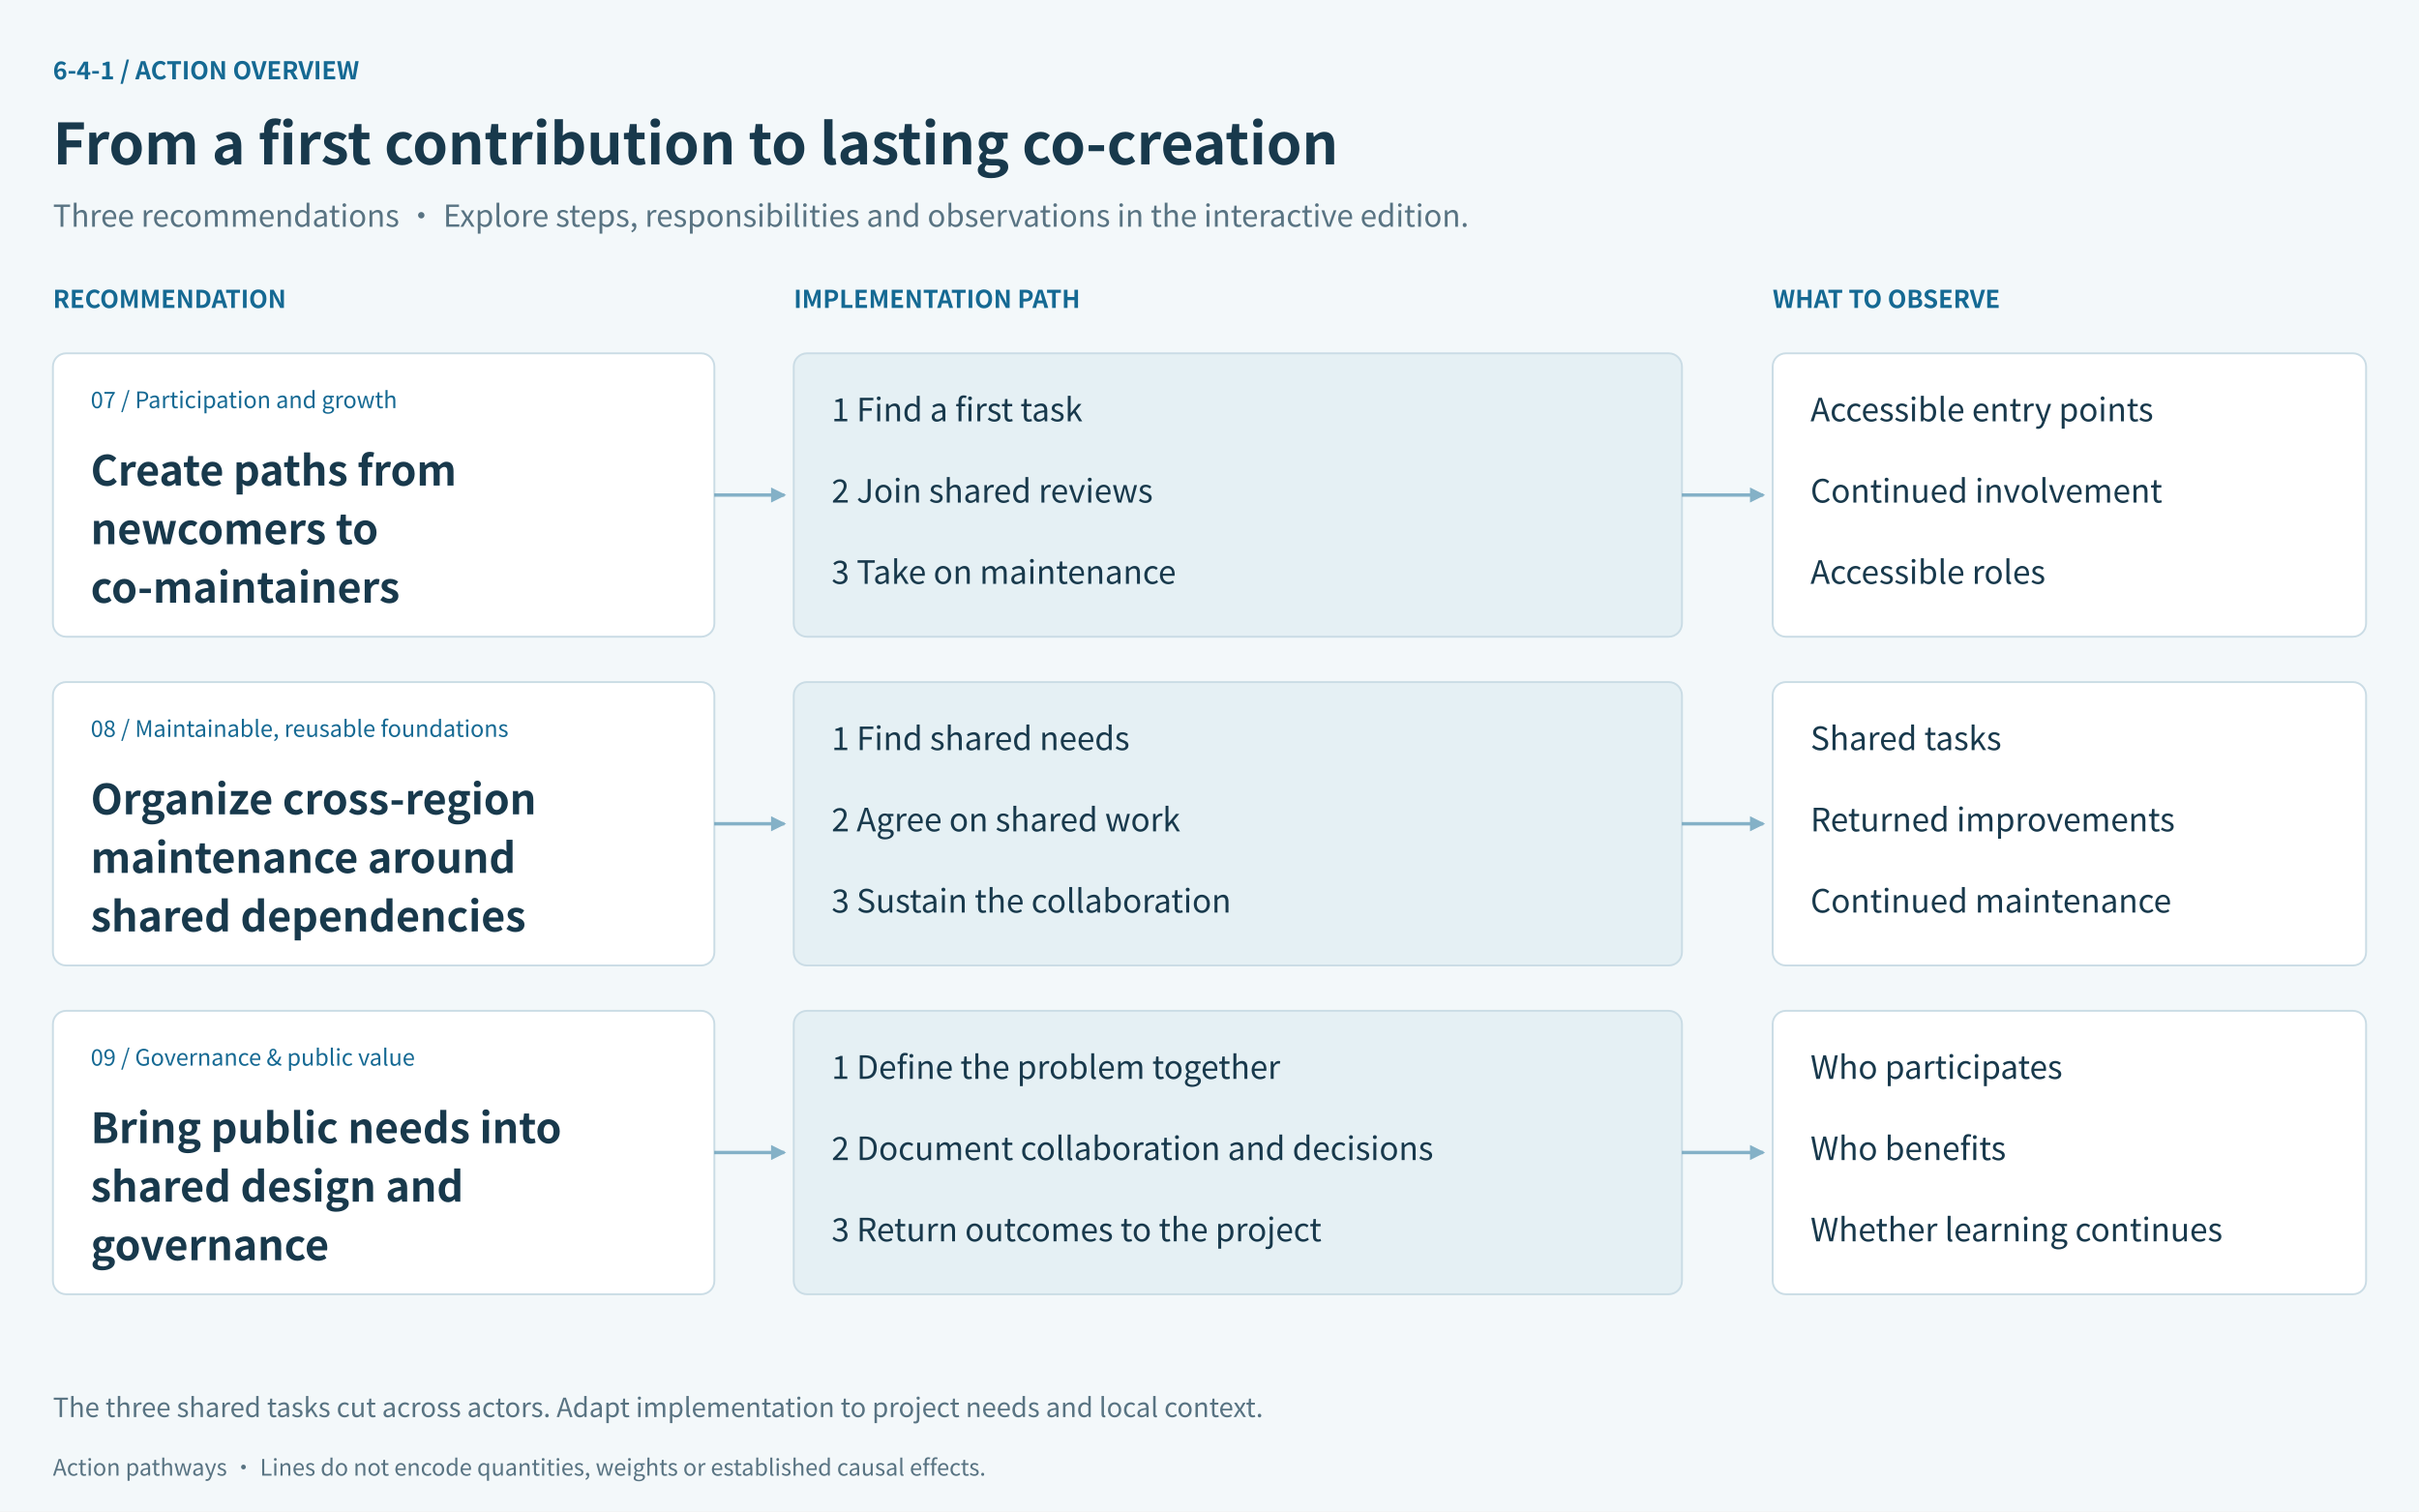
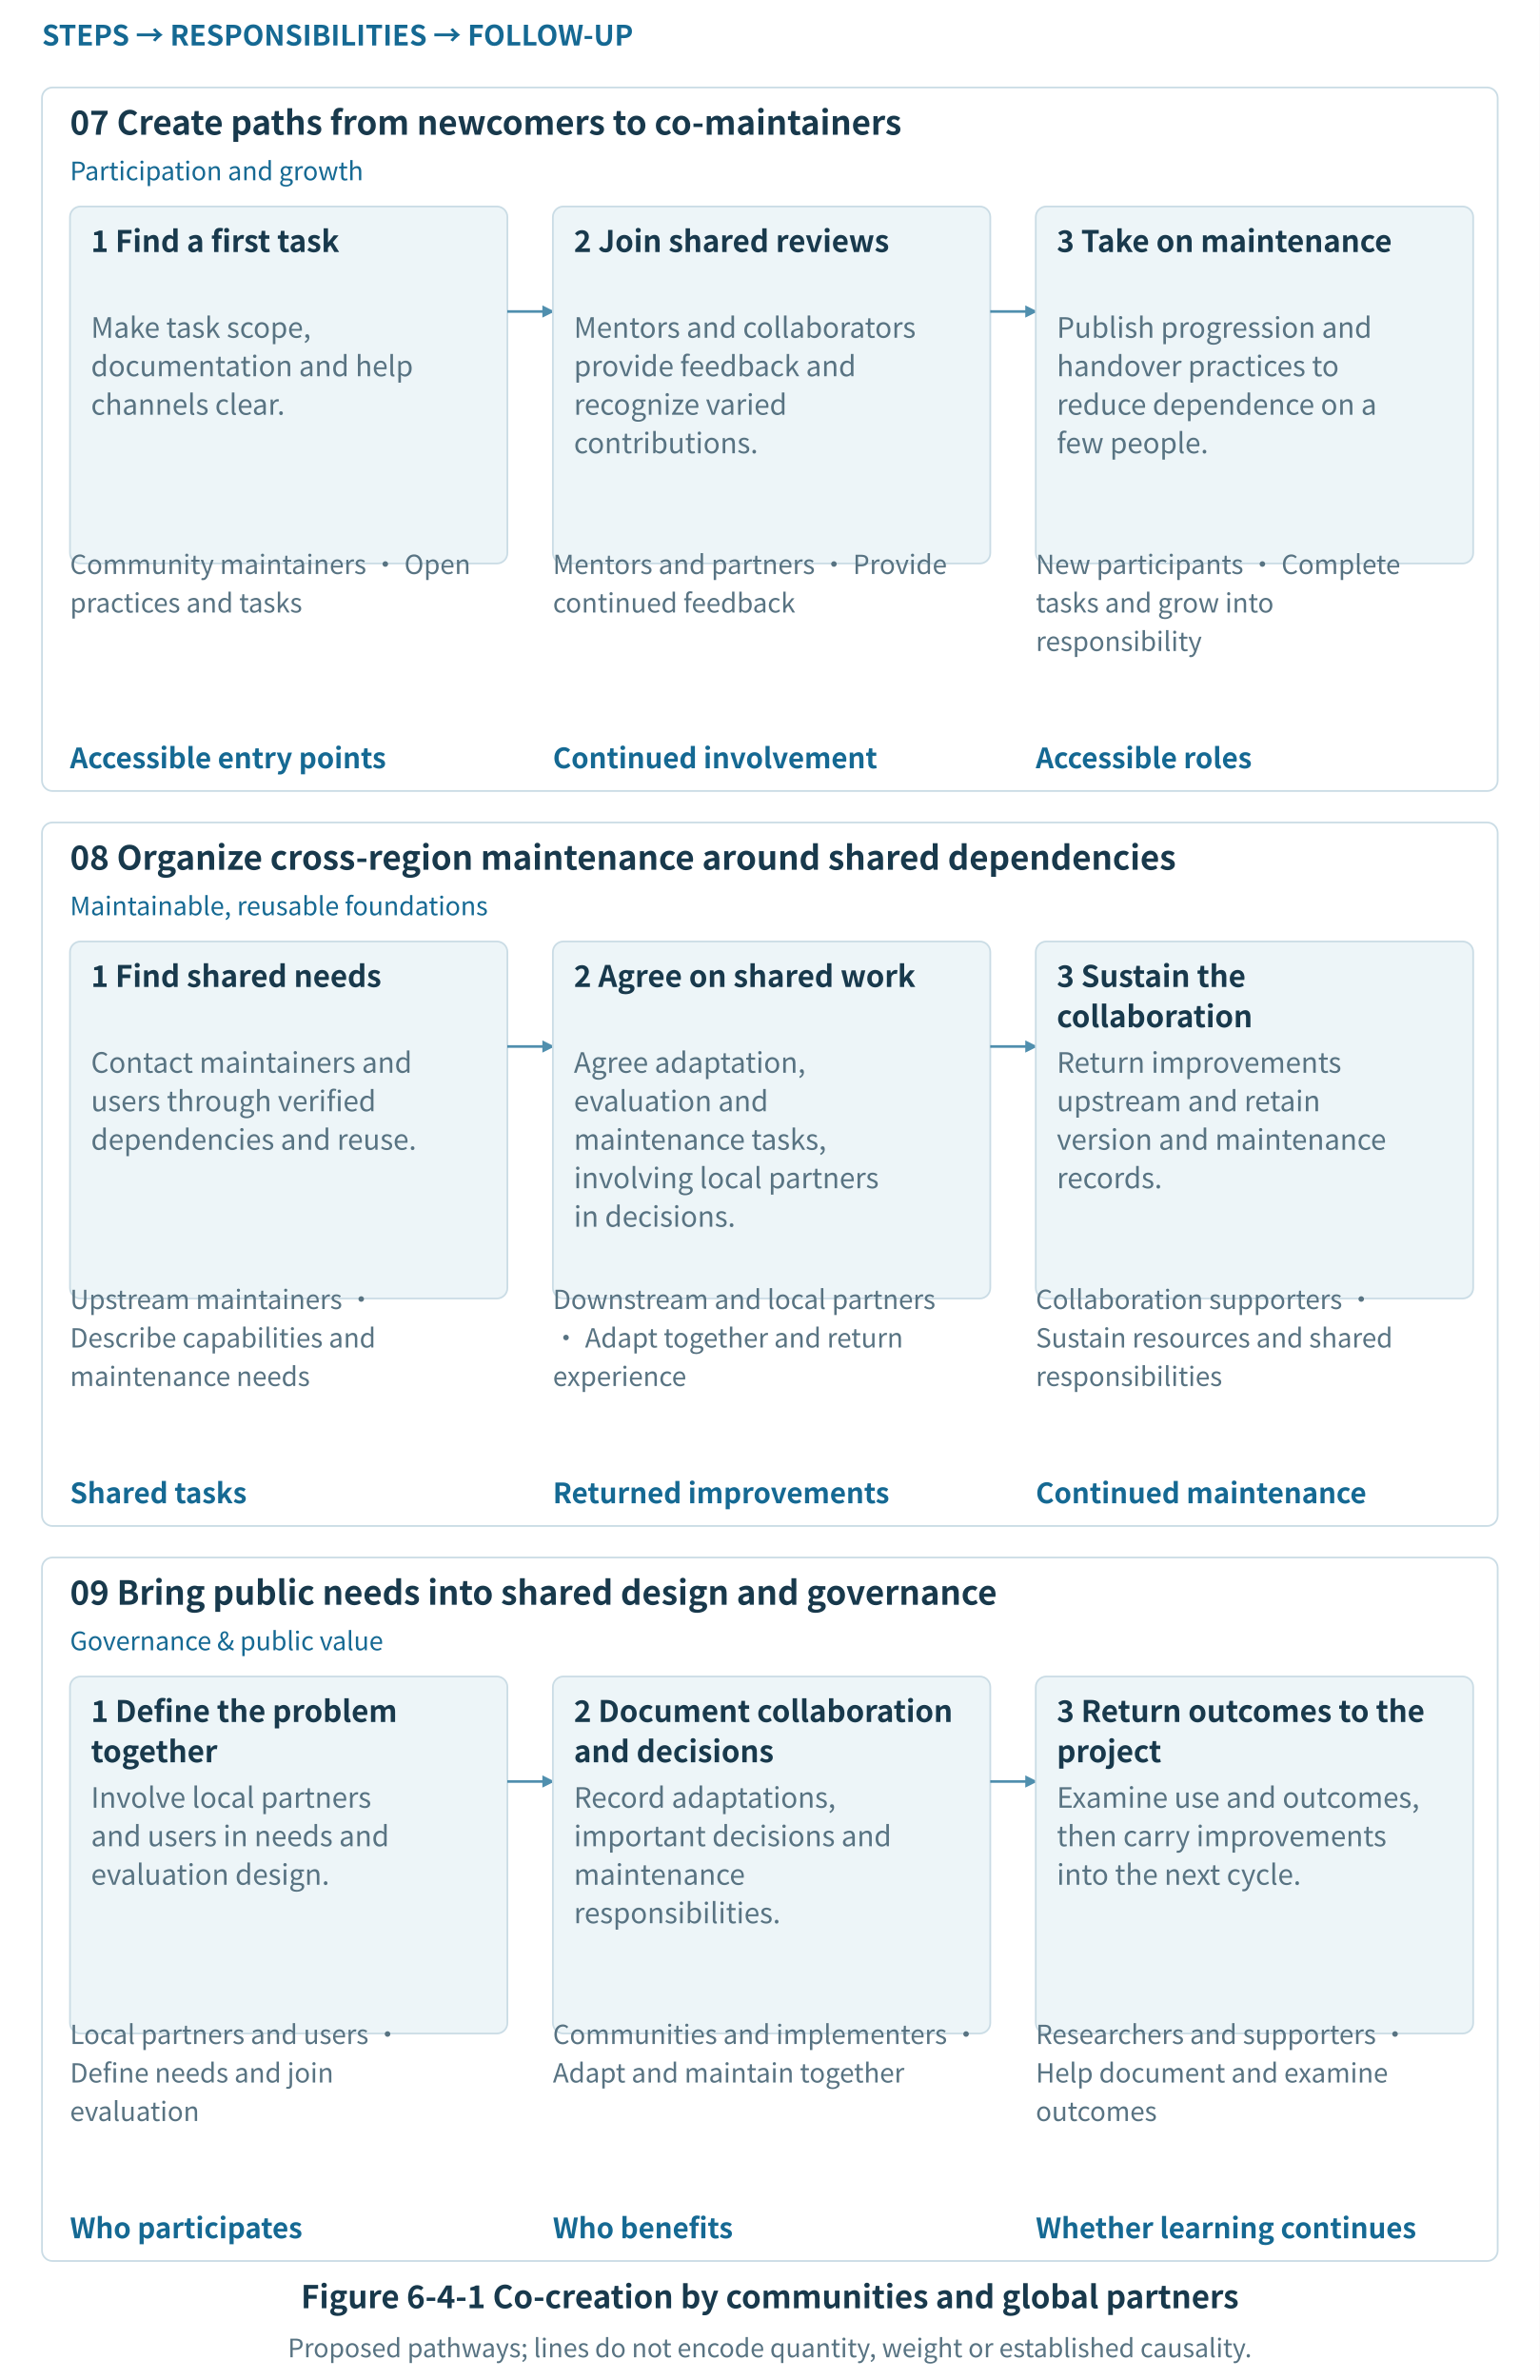
- <svg xmlns="http://www.w3.org/2000/svg" width="1280" height="800" viewBox="0 0 1280 800" role="img">
-   <rect width="1280" height="800" fill="#f3f8fa" />
+ <svg xmlns="http://www.w3.org/2000/svg" width="880" height="1360" viewBox="0 0 880 1360" role="img">
  <defs>
-     <marker id="arrow" markerWidth="8" markerHeight="8" refX="7" refY="4" orient="auto" markerUnits="userSpaceOnUse">
-       <path d="M0 0L8 4L0 8" fill="#156993" />
+     <marker id="arrow" markerWidth="7" markerHeight="7" refX="6" refY="3.5" orient="auto" markerUnits="userSpaceOnUse">
+       <path d="M0 0L7 3.5L0 7" fill="#156993" />
    </marker>
  </defs>
+   <rect width="880" height="1360" fill="#ffffff" />
  <g font-family="Noto Sans CJK SC,Arial,sans-serif" fill="#18394c">
-     <text x="28" y="42" font-size="13" font-weight="600" fill="#156993">6-4-1 / ACTION OVERVIEW</text>
-     <text x="28" y="87" font-size="30" font-weight="600" fill="#18394c">From a first contribution to lasting co-creation</text>
-     <text x="28" y="120" font-size="16" font-weight="400" fill="#587382">Three recommendations · Explore steps, responsibilities and observations in the interactive edition.</text>
-     <text x="28" y="163" font-size="13" font-weight="600" fill="#156993">RECOMMENDATION</text>
-     <text x="420" y="163" font-size="13" font-weight="600" fill="#156993">IMPLEMENTATION PATH</text>
-     <text x="938" y="163" font-size="13" font-weight="600" fill="#156993">WHAT TO OBSERVE</text>
-     <rect x="28" y="187" width="350" height="150" rx="7" fill="#fff" stroke="#cadce5" />
-     <text x="48" y="216" font-size="12" font-weight="400" fill="#156993">07 / Participation and growth</text>
-     <text x="48" y="257" font-size="22" font-weight="600" fill="#18394c">Create paths from</text>
-     <text x="48" y="288" font-size="22" font-weight="600" fill="#18394c">newcomers to</text>
-     <text x="48" y="319" font-size="22" font-weight="600" fill="#18394c">co-maintainers</text>
-     <path d="M378 262H415" stroke="#156993" stroke-width="1.8" fill="none" opacity="0.5" marker-end="url(#arrow)" />
-     <rect x="420" y="187" width="470" height="150" rx="7" fill="#e5f0f4" stroke="#cadce5" />
-     <text x="440" y="223" font-size="17" font-weight="400" fill="#18394c">1 Find a first task</text>
-     <text x="440" y="266" font-size="17" font-weight="400" fill="#18394c">2 Join shared reviews</text>
-     <text x="440" y="309" font-size="17" font-weight="400" fill="#18394c">3 Take on maintenance</text>
-     <path d="M890 262H933" stroke="#156993" stroke-width="1.8" fill="none" opacity="0.5" marker-end="url(#arrow)" />
-     <rect x="938" y="187" width="314" height="150" rx="7" fill="#fff" stroke="#cadce5" />
-     <text x="958" y="223" font-size="17" font-weight="400" fill="#18394c">Accessible entry points</text>
-     <text x="958" y="266" font-size="17" font-weight="400" fill="#18394c">Continued involvement</text>
-     <text x="958" y="309" font-size="17" font-weight="400" fill="#18394c">Accessible roles</text>
-     <rect x="28" y="361" width="350" height="150" rx="7" fill="#fff" stroke="#cadce5" />
-     <text x="48" y="390" font-size="12" font-weight="400" fill="#156993">08 / Maintainable, reusable foundations</text>
-     <text x="48" y="431" font-size="22" font-weight="600" fill="#18394c">Organize cross-region</text>
-     <text x="48" y="462" font-size="22" font-weight="600" fill="#18394c">maintenance around</text>
-     <text x="48" y="493" font-size="22" font-weight="600" fill="#18394c">shared dependencies</text>
-     <path d="M378 436H415" stroke="#156993" stroke-width="1.8" fill="none" opacity="0.5" marker-end="url(#arrow)" />
-     <rect x="420" y="361" width="470" height="150" rx="7" fill="#e5f0f4" stroke="#cadce5" />
-     <text x="440" y="397" font-size="17" font-weight="400" fill="#18394c">1 Find shared needs</text>
-     <text x="440" y="440" font-size="17" font-weight="400" fill="#18394c">2 Agree on shared work</text>
-     <text x="440" y="483" font-size="17" font-weight="400" fill="#18394c">3 Sustain the collaboration</text>
-     <path d="M890 436H933" stroke="#156993" stroke-width="1.8" fill="none" opacity="0.5" marker-end="url(#arrow)" />
-     <rect x="938" y="361" width="314" height="150" rx="7" fill="#fff" stroke="#cadce5" />
-     <text x="958" y="397" font-size="17" font-weight="400" fill="#18394c">Shared tasks</text>
-     <text x="958" y="440" font-size="17" font-weight="400" fill="#18394c">Returned improvements</text>
-     <text x="958" y="483" font-size="17" font-weight="400" fill="#18394c">Continued maintenance</text>
-     <rect x="28" y="535" width="350" height="150" rx="7" fill="#fff" stroke="#cadce5" />
-     <text x="48" y="564" font-size="12" font-weight="400" fill="#156993">09 / Governance &amp; public value</text>
-     <text x="48" y="605" font-size="22" font-weight="600" fill="#18394c">Bring public needs into</text>
-     <text x="48" y="636" font-size="22" font-weight="600" fill="#18394c">shared design and</text>
-     <text x="48" y="667" font-size="22" font-weight="600" fill="#18394c">governance</text>
-     <path d="M378 610H415" stroke="#156993" stroke-width="1.8" fill="none" opacity="0.5" marker-end="url(#arrow)" />
-     <rect x="420" y="535" width="470" height="150" rx="7" fill="#e5f0f4" stroke="#cadce5" />
-     <text x="440" y="571" font-size="17" font-weight="400" fill="#18394c">1 Define the problem together</text>
-     <text x="440" y="614" font-size="17" font-weight="400" fill="#18394c">2 Document collaboration and decisions</text>
-     <text x="440" y="657" font-size="17" font-weight="400" fill="#18394c">3 Return outcomes to the project</text>
-     <path d="M890 610H933" stroke="#156993" stroke-width="1.8" fill="none" opacity="0.5" marker-end="url(#arrow)" />
-     <rect x="938" y="535" width="314" height="150" rx="7" fill="#fff" stroke="#cadce5" />
-     <text x="958" y="571" font-size="17" font-weight="400" fill="#18394c">Who participates</text>
-     <text x="958" y="614" font-size="17" font-weight="400" fill="#18394c">Who benefits</text>
-     <text x="958" y="657" font-size="17" font-weight="400" fill="#18394c">Whether learning continues</text>
-     <text x="28" y="750" font-size="14" font-weight="400" fill="#587382">The three shared tasks cut across actors. Adapt implementation to project needs and local context.</text>
-     <text x="28" y="781" font-size="12" font-weight="400" fill="#587382">Action pathways · Lines do not encode quantities, weights or established causal effects.</text>
+     <text x="24" y="26" text-anchor="start" font-size="16" font-weight="600" fill="#156993">STEPS → RESPONSIBILITIES → FOLLOW-UP</text>
+     <rect x="24" y="50" width="832" height="402" rx="6" fill="#ffffff" stroke="#cadce5" />
+     <text x="40" y="77" text-anchor="start" font-size="19" font-weight="600" fill="#18394c">07  Create paths from newcomers to co-maintainers</text>
+     <text x="40" y="103" text-anchor="start" font-size="14.5" font-weight="400" fill="#156993">Participation and growth</text>
+     <rect x="40" y="118" width="250" height="204" rx="6" fill="#edf5f8" stroke="#cadce5" />
+     <text x="52" y="144" text-anchor="start" font-size="17" font-weight="600" fill="#18394c">1 Find a first task</text>
+     <text x="52" y="193" text-anchor="start" font-size="16" font-weight="400" fill="#587382">Make task scope,</text>
+     <text x="52" y="215" text-anchor="start" font-size="16" font-weight="400" fill="#587382">documentation and help</text>
+     <text x="52" y="237" text-anchor="start" font-size="16" font-weight="400" fill="#587382">channels clear.</text>
+     <path d="M290 178H316" stroke="#156993" stroke-width="1.5" fill="none" opacity="0.75" marker-end="url(#arrow)" />
+     <text x="40" y="328" text-anchor="start" font-size="15" font-weight="400" fill="#587382">Community maintainers · Open</text>
+     <text x="40" y="350" text-anchor="start" font-size="15" font-weight="400" fill="#587382">practices and tasks</text>
+     <text x="40" y="439" text-anchor="start" font-size="16" font-weight="600" fill="#156993">Accessible entry points</text>
+     <rect x="316" y="118" width="250" height="204" rx="6" fill="#edf5f8" stroke="#cadce5" />
+     <text x="328" y="144" text-anchor="start" font-size="17" font-weight="600" fill="#18394c">2 Join shared reviews</text>
+     <text x="328" y="193" text-anchor="start" font-size="16" font-weight="400" fill="#587382">Mentors and collaborators</text>
+     <text x="328" y="215" text-anchor="start" font-size="16" font-weight="400" fill="#587382">provide feedback and</text>
+     <text x="328" y="237" text-anchor="start" font-size="16" font-weight="400" fill="#587382">recognize varied</text>
+     <text x="328" y="259" text-anchor="start" font-size="16" font-weight="400" fill="#587382">contributions.</text>
+     <path d="M566 178H592" stroke="#156993" stroke-width="1.5" fill="none" opacity="0.75" marker-end="url(#arrow)" />
+     <text x="316" y="328" text-anchor="start" font-size="15" font-weight="400" fill="#587382">Mentors and partners · Provide</text>
+     <text x="316" y="350" text-anchor="start" font-size="15" font-weight="400" fill="#587382">continued feedback</text>
+     <text x="316" y="439" text-anchor="start" font-size="16" font-weight="600" fill="#156993">Continued involvement</text>
+     <rect x="592" y="118" width="250" height="204" rx="6" fill="#edf5f8" stroke="#cadce5" />
+     <text x="604" y="144" text-anchor="start" font-size="17" font-weight="600" fill="#18394c">3 Take on maintenance</text>
+     <text x="604" y="193" text-anchor="start" font-size="16" font-weight="400" fill="#587382">Publish progression and</text>
+     <text x="604" y="215" text-anchor="start" font-size="16" font-weight="400" fill="#587382">handover practices to</text>
+     <text x="604" y="237" text-anchor="start" font-size="16" font-weight="400" fill="#587382">reduce dependence on a</text>
+     <text x="604" y="259" text-anchor="start" font-size="16" font-weight="400" fill="#587382">few people.</text>
+     <text x="592" y="328" text-anchor="start" font-size="15" font-weight="400" fill="#587382">New participants · Complete</text>
+     <text x="592" y="350" text-anchor="start" font-size="15" font-weight="400" fill="#587382">tasks and grow into</text>
+     <text x="592" y="372" text-anchor="start" font-size="15" font-weight="400" fill="#587382">responsibility</text>
+     <text x="592" y="439" text-anchor="start" font-size="16" font-weight="600" fill="#156993">Accessible roles</text>
+     <rect x="24" y="470" width="832" height="402" rx="6" fill="#ffffff" stroke="#cadce5" />
+     <text x="40" y="497" text-anchor="start" font-size="19" font-weight="600" fill="#18394c">08  Organize cross-region maintenance around shared dependencies</text>
+     <text x="40" y="523" text-anchor="start" font-size="14.5" font-weight="400" fill="#156993">Maintainable, reusable foundations</text>
+     <rect x="40" y="538" width="250" height="204" rx="6" fill="#edf5f8" stroke="#cadce5" />
+     <text x="52" y="564" text-anchor="start" font-size="17" font-weight="600" fill="#18394c">1 Find shared needs</text>
+     <text x="52" y="613" text-anchor="start" font-size="16" font-weight="400" fill="#587382">Contact maintainers and</text>
+     <text x="52" y="635" text-anchor="start" font-size="16" font-weight="400" fill="#587382">users through verified</text>
+     <text x="52" y="657" text-anchor="start" font-size="16" font-weight="400" fill="#587382">dependencies and reuse.</text>
+     <path d="M290 598H316" stroke="#156993" stroke-width="1.5" fill="none" opacity="0.75" marker-end="url(#arrow)" />
+     <text x="40" y="748" text-anchor="start" font-size="15" font-weight="400" fill="#587382">Upstream maintainers ·</text>
+     <text x="40" y="770" text-anchor="start" font-size="15" font-weight="400" fill="#587382">Describe capabilities and</text>
+     <text x="40" y="792" text-anchor="start" font-size="15" font-weight="400" fill="#587382">maintenance needs</text>
+     <text x="40" y="859" text-anchor="start" font-size="16" font-weight="600" fill="#156993">Shared tasks</text>
+     <rect x="316" y="538" width="250" height="204" rx="6" fill="#edf5f8" stroke="#cadce5" />
+     <text x="328" y="564" text-anchor="start" font-size="17" font-weight="600" fill="#18394c">2 Agree on shared work</text>
+     <text x="328" y="613" text-anchor="start" font-size="16" font-weight="400" fill="#587382">Agree adaptation,</text>
+     <text x="328" y="635" text-anchor="start" font-size="16" font-weight="400" fill="#587382">evaluation and</text>
+     <text x="328" y="657" text-anchor="start" font-size="16" font-weight="400" fill="#587382">maintenance tasks,</text>
+     <text x="328" y="679" text-anchor="start" font-size="16" font-weight="400" fill="#587382">involving local partners</text>
+     <text x="328" y="701" text-anchor="start" font-size="16" font-weight="400" fill="#587382">in decisions.</text>
+     <path d="M566 598H592" stroke="#156993" stroke-width="1.5" fill="none" opacity="0.75" marker-end="url(#arrow)" />
+     <text x="316" y="748" text-anchor="start" font-size="15" font-weight="400" fill="#587382">Downstream and local partners</text>
+     <text x="316" y="770" text-anchor="start" font-size="15" font-weight="400" fill="#587382">· Adapt together and return</text>
+     <text x="316" y="792" text-anchor="start" font-size="15" font-weight="400" fill="#587382">experience</text>
+     <text x="316" y="859" text-anchor="start" font-size="16" font-weight="600" fill="#156993">Returned improvements</text>
+     <rect x="592" y="538" width="250" height="204" rx="6" fill="#edf5f8" stroke="#cadce5" />
+     <text x="604" y="564" text-anchor="start" font-size="17" font-weight="600" fill="#18394c">3 Sustain the</text>
+     <text x="604" y="587" text-anchor="start" font-size="17" font-weight="600" fill="#18394c">collaboration</text>
+     <text x="604" y="613" text-anchor="start" font-size="16" font-weight="400" fill="#587382">Return improvements</text>
+     <text x="604" y="635" text-anchor="start" font-size="16" font-weight="400" fill="#587382">upstream and retain</text>
+     <text x="604" y="657" text-anchor="start" font-size="16" font-weight="400" fill="#587382">version and maintenance</text>
+     <text x="604" y="679" text-anchor="start" font-size="16" font-weight="400" fill="#587382">records.</text>
+     <text x="592" y="748" text-anchor="start" font-size="15" font-weight="400" fill="#587382">Collaboration supporters ·</text>
+     <text x="592" y="770" text-anchor="start" font-size="15" font-weight="400" fill="#587382">Sustain resources and shared</text>
+     <text x="592" y="792" text-anchor="start" font-size="15" font-weight="400" fill="#587382">responsibilities</text>
+     <text x="592" y="859" text-anchor="start" font-size="16" font-weight="600" fill="#156993">Continued maintenance</text>
+     <rect x="24" y="890" width="832" height="402" rx="6" fill="#ffffff" stroke="#cadce5" />
+     <text x="40" y="917" text-anchor="start" font-size="19" font-weight="600" fill="#18394c">09  Bring public needs into shared design and governance</text>
+     <text x="40" y="943" text-anchor="start" font-size="14.5" font-weight="400" fill="#156993">Governance &amp; public value</text>
+     <rect x="40" y="958" width="250" height="204" rx="6" fill="#edf5f8" stroke="#cadce5" />
+     <text x="52" y="984" text-anchor="start" font-size="17" font-weight="600" fill="#18394c">1 Define the problem</text>
+     <text x="52" y="1007" text-anchor="start" font-size="17" font-weight="600" fill="#18394c">together</text>
+     <text x="52" y="1033" text-anchor="start" font-size="16" font-weight="400" fill="#587382">Involve local partners</text>
+     <text x="52" y="1055" text-anchor="start" font-size="16" font-weight="400" fill="#587382">and users in needs and</text>
+     <text x="52" y="1077" text-anchor="start" font-size="16" font-weight="400" fill="#587382">evaluation design.</text>
+     <path d="M290 1018H316" stroke="#156993" stroke-width="1.5" fill="none" opacity="0.75" marker-end="url(#arrow)" />
+     <text x="40" y="1168" text-anchor="start" font-size="15" font-weight="400" fill="#587382">Local partners and users ·</text>
+     <text x="40" y="1190" text-anchor="start" font-size="15" font-weight="400" fill="#587382">Define needs and join</text>
+     <text x="40" y="1212" text-anchor="start" font-size="15" font-weight="400" fill="#587382">evaluation</text>
+     <text x="40" y="1279" text-anchor="start" font-size="16" font-weight="600" fill="#156993">Who participates</text>
+     <rect x="316" y="958" width="250" height="204" rx="6" fill="#edf5f8" stroke="#cadce5" />
+     <text x="328" y="984" text-anchor="start" font-size="17" font-weight="600" fill="#18394c">2 Document collaboration</text>
+     <text x="328" y="1007" text-anchor="start" font-size="17" font-weight="600" fill="#18394c">and decisions</text>
+     <text x="328" y="1033" text-anchor="start" font-size="16" font-weight="400" fill="#587382">Record adaptations,</text>
+     <text x="328" y="1055" text-anchor="start" font-size="16" font-weight="400" fill="#587382">important decisions and</text>
+     <text x="328" y="1077" text-anchor="start" font-size="16" font-weight="400" fill="#587382">maintenance</text>
+     <text x="328" y="1099" text-anchor="start" font-size="16" font-weight="400" fill="#587382">responsibilities.</text>
+     <path d="M566 1018H592" stroke="#156993" stroke-width="1.5" fill="none" opacity="0.75" marker-end="url(#arrow)" />
+     <text x="316" y="1168" text-anchor="start" font-size="15" font-weight="400" fill="#587382">Communities and implementers ·</text>
+     <text x="316" y="1190" text-anchor="start" font-size="15" font-weight="400" fill="#587382">Adapt and maintain together</text>
+     <text x="316" y="1279" text-anchor="start" font-size="16" font-weight="600" fill="#156993">Who benefits</text>
+     <rect x="592" y="958" width="250" height="204" rx="6" fill="#edf5f8" stroke="#cadce5" />
+     <text x="604" y="984" text-anchor="start" font-size="17" font-weight="600" fill="#18394c">3 Return outcomes to the</text>
+     <text x="604" y="1007" text-anchor="start" font-size="17" font-weight="600" fill="#18394c">project</text>
+     <text x="604" y="1033" text-anchor="start" font-size="16" font-weight="400" fill="#587382">Examine use and outcomes,</text>
+     <text x="604" y="1055" text-anchor="start" font-size="16" font-weight="400" fill="#587382">then carry improvements</text>
+     <text x="604" y="1077" text-anchor="start" font-size="16" font-weight="400" fill="#587382">into the next cycle.</text>
+     <text x="592" y="1168" text-anchor="start" font-size="15" font-weight="400" fill="#587382">Researchers and supporters ·</text>
+     <text x="592" y="1190" text-anchor="start" font-size="15" font-weight="400" fill="#587382">Help document and examine</text>
+     <text x="592" y="1212" text-anchor="start" font-size="15" font-weight="400" fill="#587382">outcomes</text>
+     <text x="592" y="1279" text-anchor="start" font-size="16" font-weight="600" fill="#156993">Whether learning continues</text>
+     <text x="440" y="1319" text-anchor="middle" font-size="18" font-weight="600" fill="#18394c">Figure 6-4-1 Co-creation by communities and global partners</text>
+     <text x="440" y="1347" text-anchor="middle" font-size="14.5" font-weight="400" fill="#587382">Proposed pathways; lines do not encode quantity, weight or established causality.</text>
  </g>
</svg>
